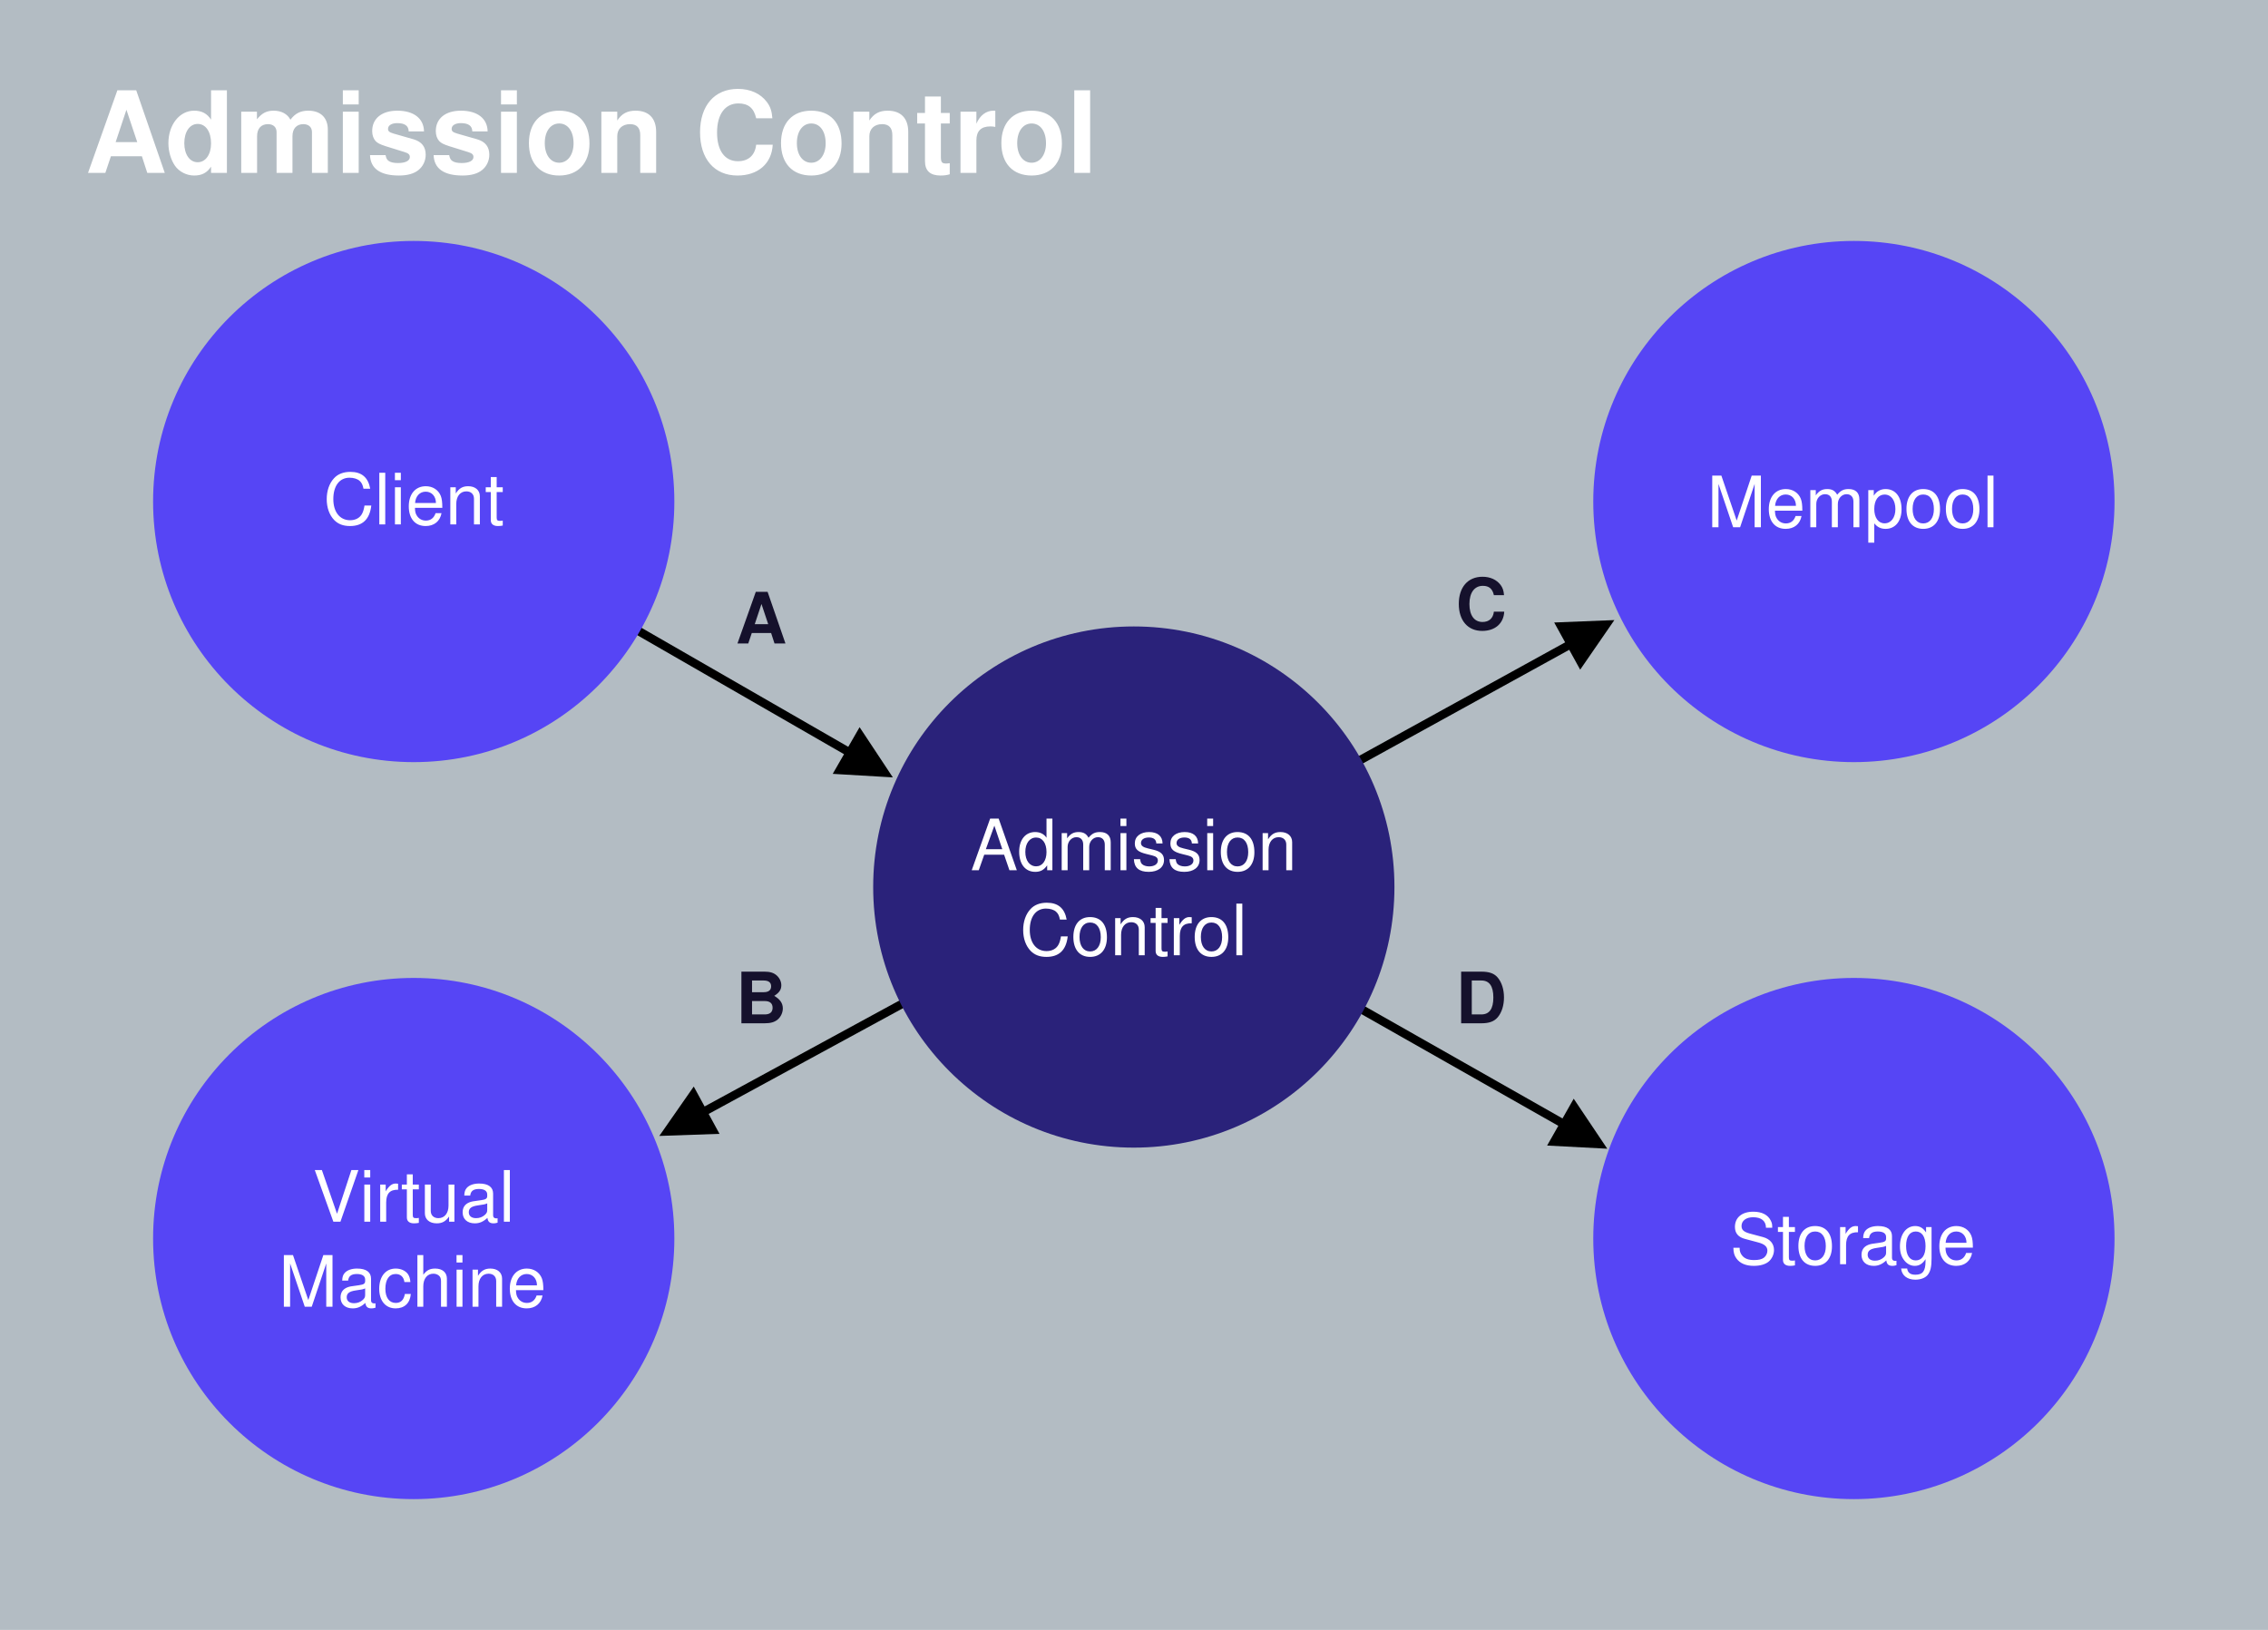
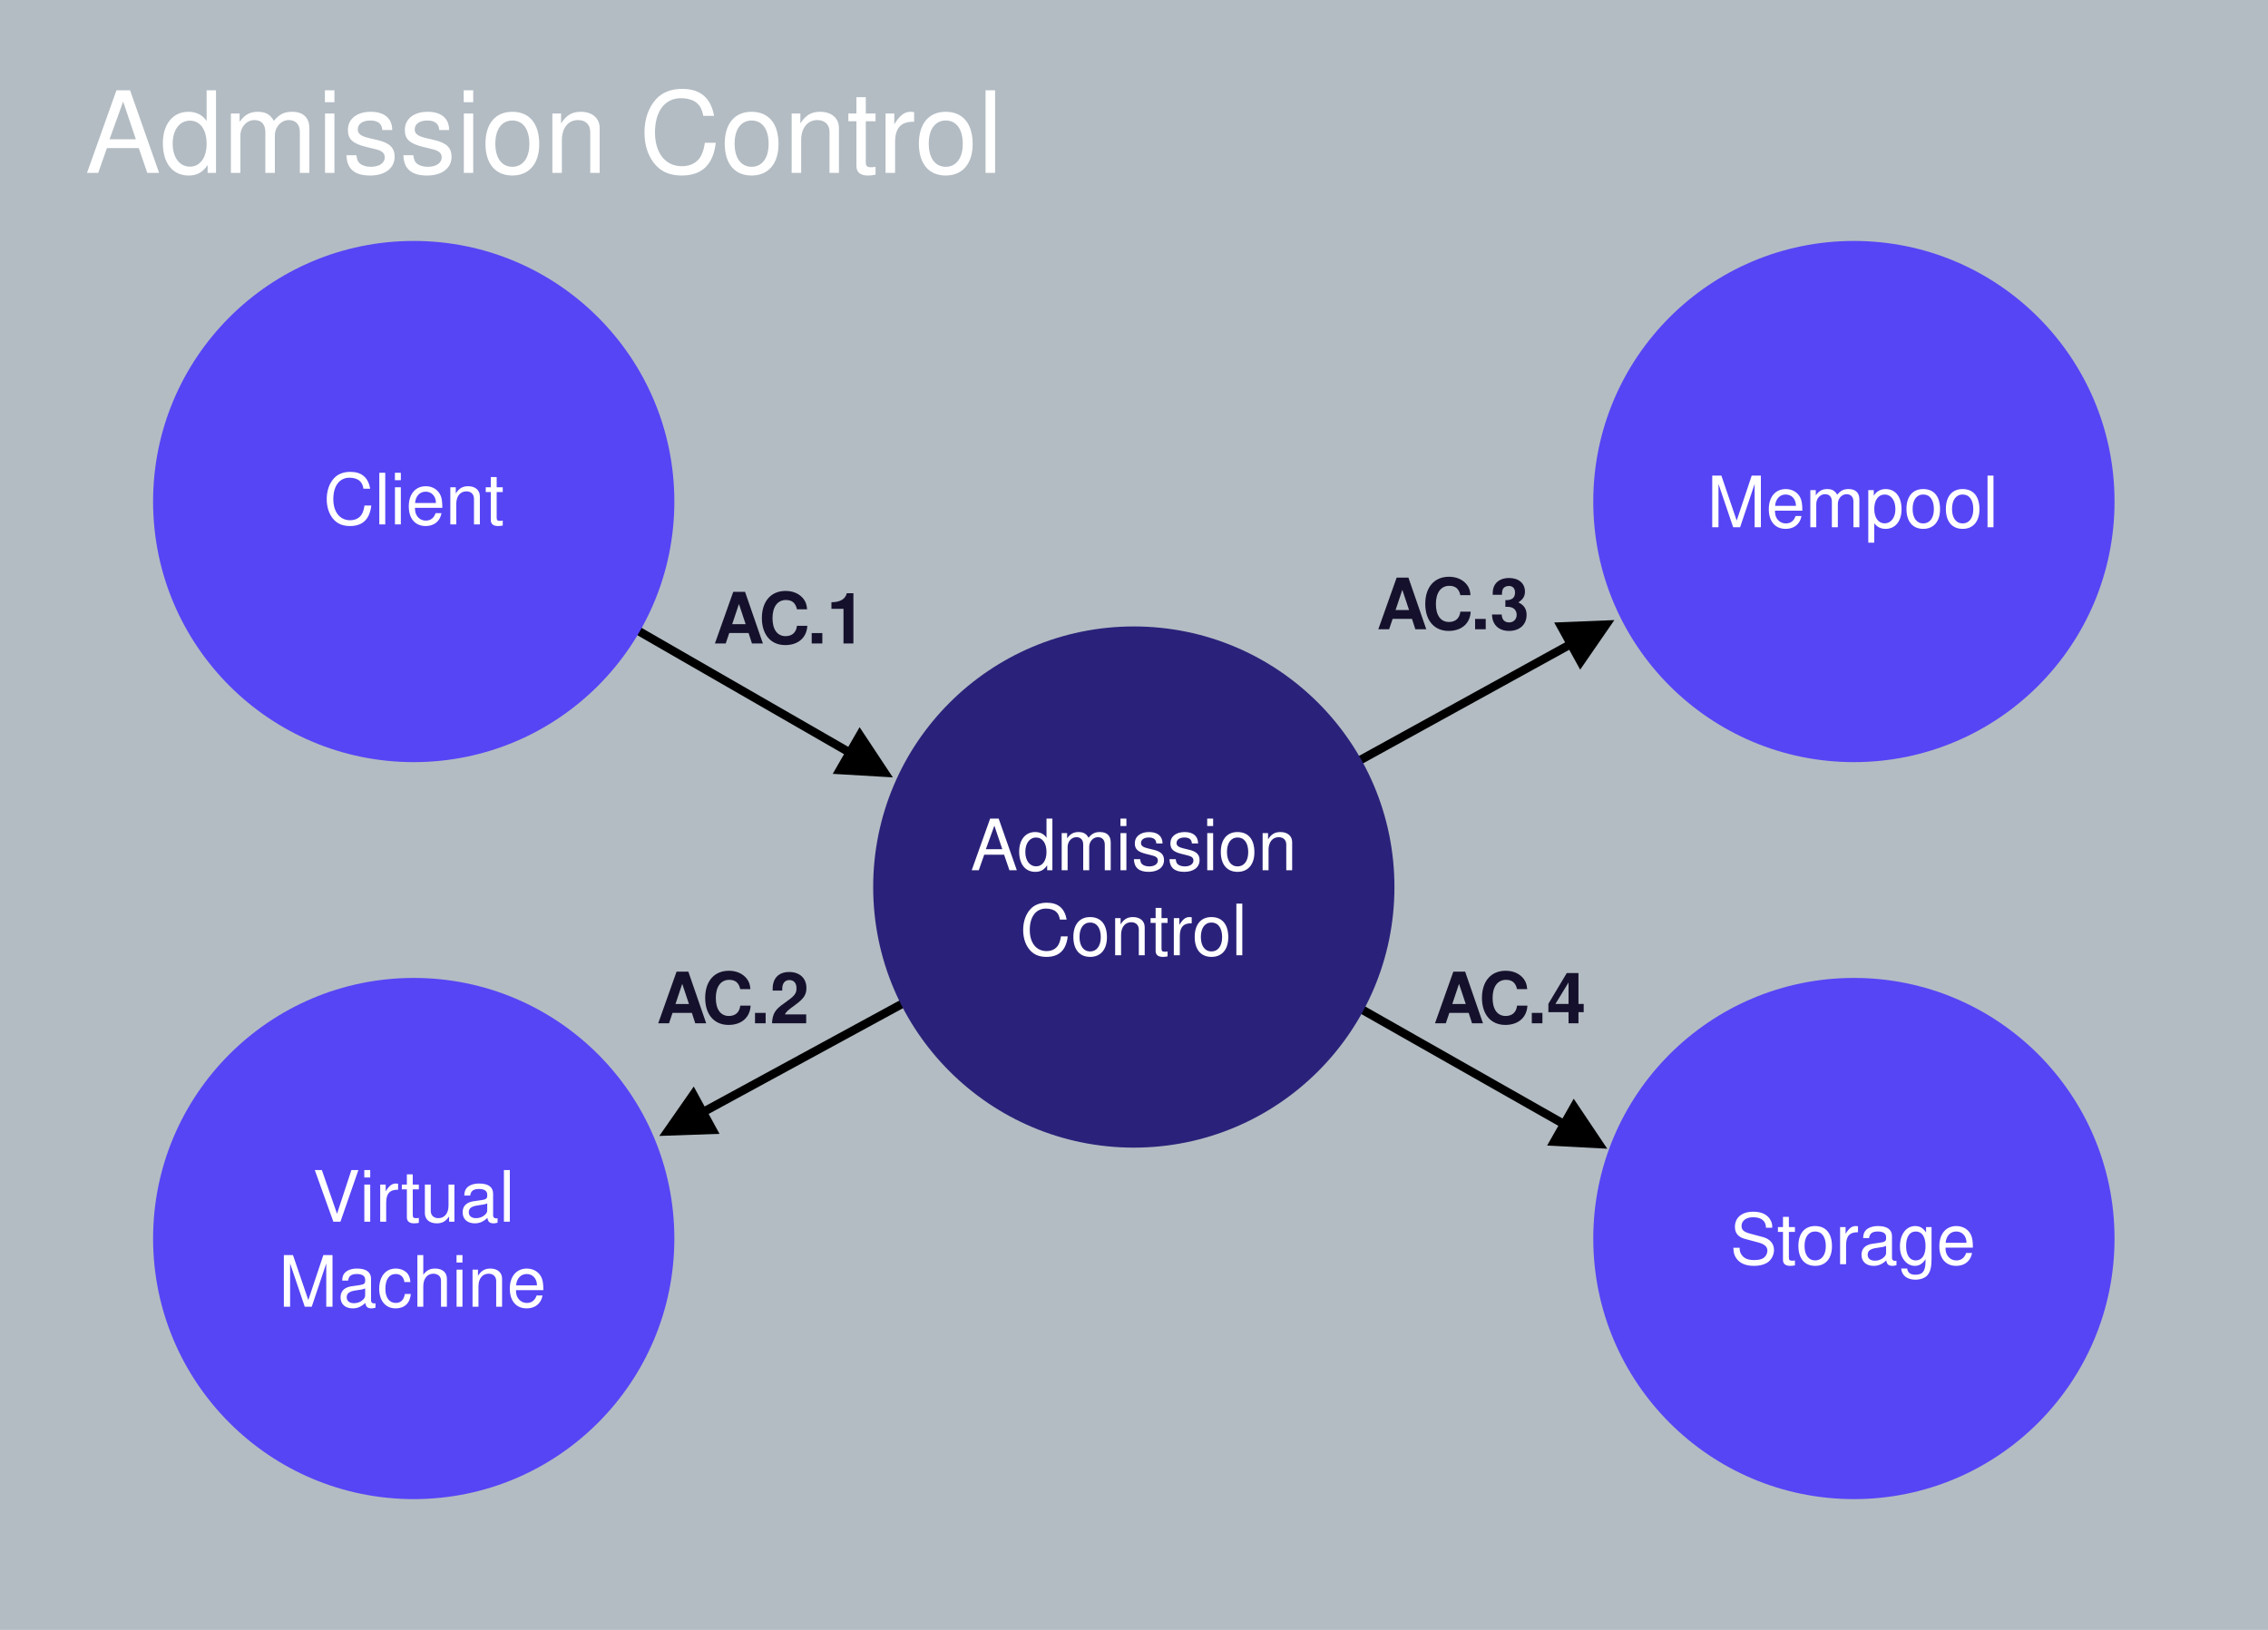
<svg xmlns="http://www.w3.org/2000/svg" width="800px" height="575px" viewBox="0 0 800 575" version="1.1">
  <g id="admission-control" stroke="none" stroke-width="1" fill="none" fill-rule="evenodd">
    <rect fill="#B3BCC3" x="0" y="0" width="800" height="575" />
    <path id="Line" d="M549.67,397.175 L476.76,355.805 L475.455,355.064 L476.936,352.455 L478.24,353.195 L551.15,394.566 L555.098,387.608 L566.935,405.247 L545.721,404.133 L549.67,397.175 Z" fill="#000000" fill-rule="nonzero" />
    <path id="Line" d="M248.534,390.341 L396.783,309.682 L398.101,308.966 L399.534,311.601 L398.217,312.318 L249.967,392.976 L253.791,400.003 L232.561,400.739 L244.71,383.314 L248.534,390.341 Z" fill="#000000" fill-rule="nonzero" />
    <path id="Line" d="M297.719,266.07 L145.252,178.3 L143.952,177.552 L145.448,174.952 L146.748,175.7 L299.215,263.47 L303.206,256.537 L314.933,274.249 L293.727,273.003 L297.719,266.07 Z" fill="#000000" fill-rule="nonzero" />
    <path id="Line" d="M553.52,229.24 L402.724,312.314 L401.41,313.038 L399.962,310.41 L401.276,309.686 L552.072,226.613 L548.212,219.606 L569.438,218.759 L557.38,236.248 L553.52,229.24 Z" fill="#000000" fill-rule="nonzero" />
    <g id="Group" transform="translate(562, 345)">
      <circle id="Oval" fill="#5645F5" cx="91.933" cy="91.933" r="91.933" />
      <text id="Storage" font-family="Helvetica" font-size="25" font-weight="normal" line-spacing="30" fill="#FFFFFF">
        <tspan x="48.219" y="101">Storage</tspan>
      </text>
    </g>
    <g id="Group" transform="translate(562, 85)">
      <circle id="Oval" fill="#5645F5" cx="91.933" cy="91.933" r="91.933" />
      <text id="Mempool" font-family="Helvetica" font-size="25" font-weight="normal" line-spacing="30" fill="#FFFFFF">
        <tspan x="40.09" y="101">Mempool</tspan>
      </text>
    </g>
    <g id="Group" transform="translate(54, 345)">
      <circle id="Oval" fill="#5645F5" cx="91.933" cy="91.933" r="91.933" />
      <text id="Virtual-Machine" font-family="Helvetica" font-size="25" font-weight="normal" line-spacing="30" fill="#FFFFFF">
        <tspan x="56.289" y="86">Virtual</tspan>
        <tspan x="44.253" y="116">Machine</tspan>
      </text>
    </g>
    <g id="Group" transform="translate(54, 85)">
      <circle id="Oval" fill="#5645F5" cx="91.933" cy="91.933" r="91.933" />
      <text id="Client" font-family="Helvetica" font-size="25" font-weight="normal" line-spacing="30" fill="#FFFFFF">
        <tspan x="60.042" y="100">Client</tspan>
      </text>
    </g>
    <g id="Group" transform="translate(308, 221)">
      <circle id="Oval" fill="#2A227A" cx="91.933" cy="91.933" r="91.933" />
      <text id="Admission-Control" font-family="Helvetica" font-size="25" font-weight="normal" line-spacing="30" fill="#FFFFFF">
        <tspan x="34.34" y="86">Admission</tspan>
        <tspan x="51.705" y="116">Control</tspan>
      </text>
    </g>
-     <text id="A" font-family="Helvetica-Bold, Helvetica" font-size="25" font-weight="bold" fill="#15112C">
-       <tspan x="259.473" y="227">A</tspan>
+     <text id="AC.1" font-family="Helvetica-Bold, Helvetica" font-size="25" font-weight="bold" letter-spacing="-1" fill="#15112C">
+       <tspan x="251.521" y="227">AC.</tspan>
+       <tspan x="291.575" y="227">1</tspan>
    </text>
-     <text id="B" font-family="Helvetica-Bold, Helvetica" font-size="25" font-weight="bold" fill="#15112C">
-       <tspan x="259.473" y="361">B</tspan>
+     <text id="AC.2" font-family="Helvetica-Bold, Helvetica" font-size="25" font-weight="bold" letter-spacing="-1" fill="#15112C">
+       <tspan x="231.521" y="361">AC.</tspan>
+       <tspan x="271.575" y="361">2</tspan>
    </text>
-     <text id="C" font-family="Helvetica-Bold, Helvetica" font-size="25" font-weight="bold" fill="#15112C">
-       <tspan x="513.473" y="222">C</tspan>
+     <text id="AC.3" font-family="Helvetica-Bold, Helvetica" font-size="25" font-weight="bold" letter-spacing="-1" fill="#15112C">
+       <tspan x="485.521" y="222">AC.</tspan>
+       <tspan x="525.575" y="222">3</tspan>
    </text>
-     <text id="D" font-family="Helvetica-Bold, Helvetica" font-size="25" font-weight="bold" fill="#15112C">
-       <tspan x="513.473" y="361">D</tspan>
+     <text id="AC.4" font-family="Helvetica-Bold, Helvetica" font-size="25" font-weight="bold" letter-spacing="-1" fill="#15112C">
+       <tspan x="505.521" y="361">AC.</tspan>
+       <tspan x="545.575" y="361">4</tspan>
    </text>
-     <text id="Admission-Control" font-family="Helvetica-Bold, Helvetica" font-size="40" font-weight="bold" fill="#FFFFFF">
+     <text id="Admission-Control" font-family="Helvetica" font-size="40" font-weight="normal" fill="#FFFFFF">
      <tspan x="30" y="61">Admission Control</tspan>
    </text>
  </g>
</svg>
